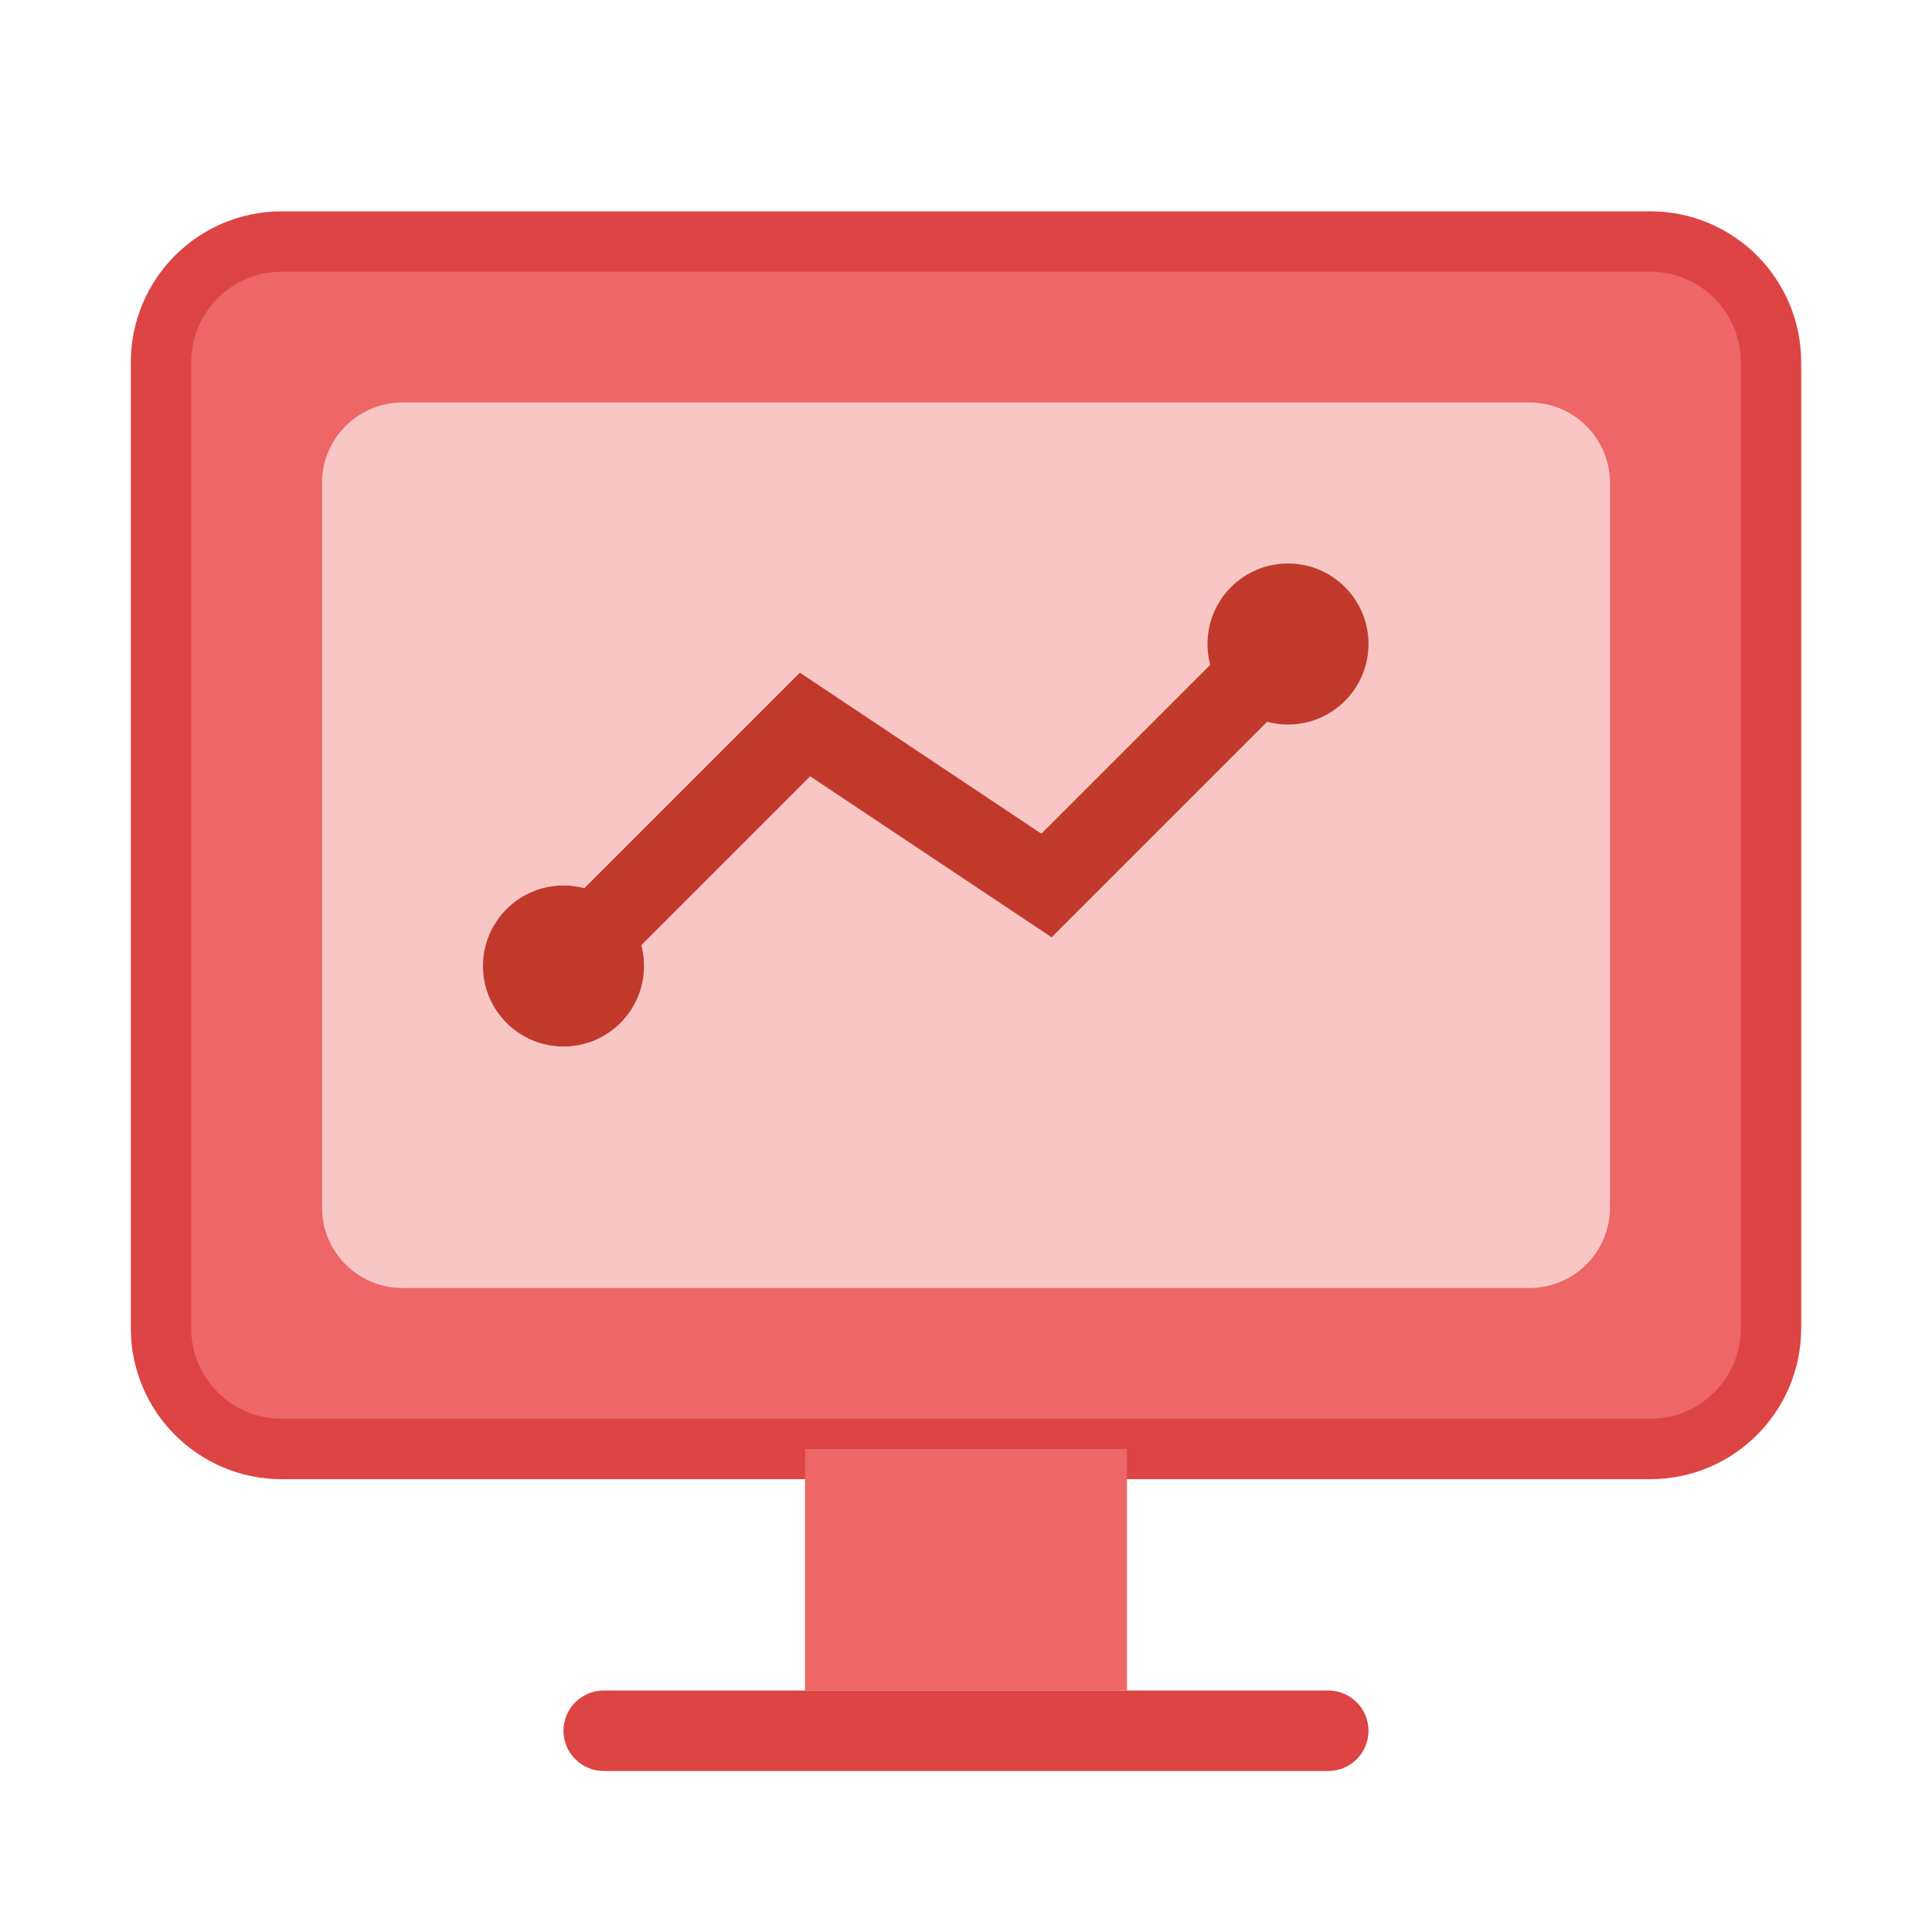
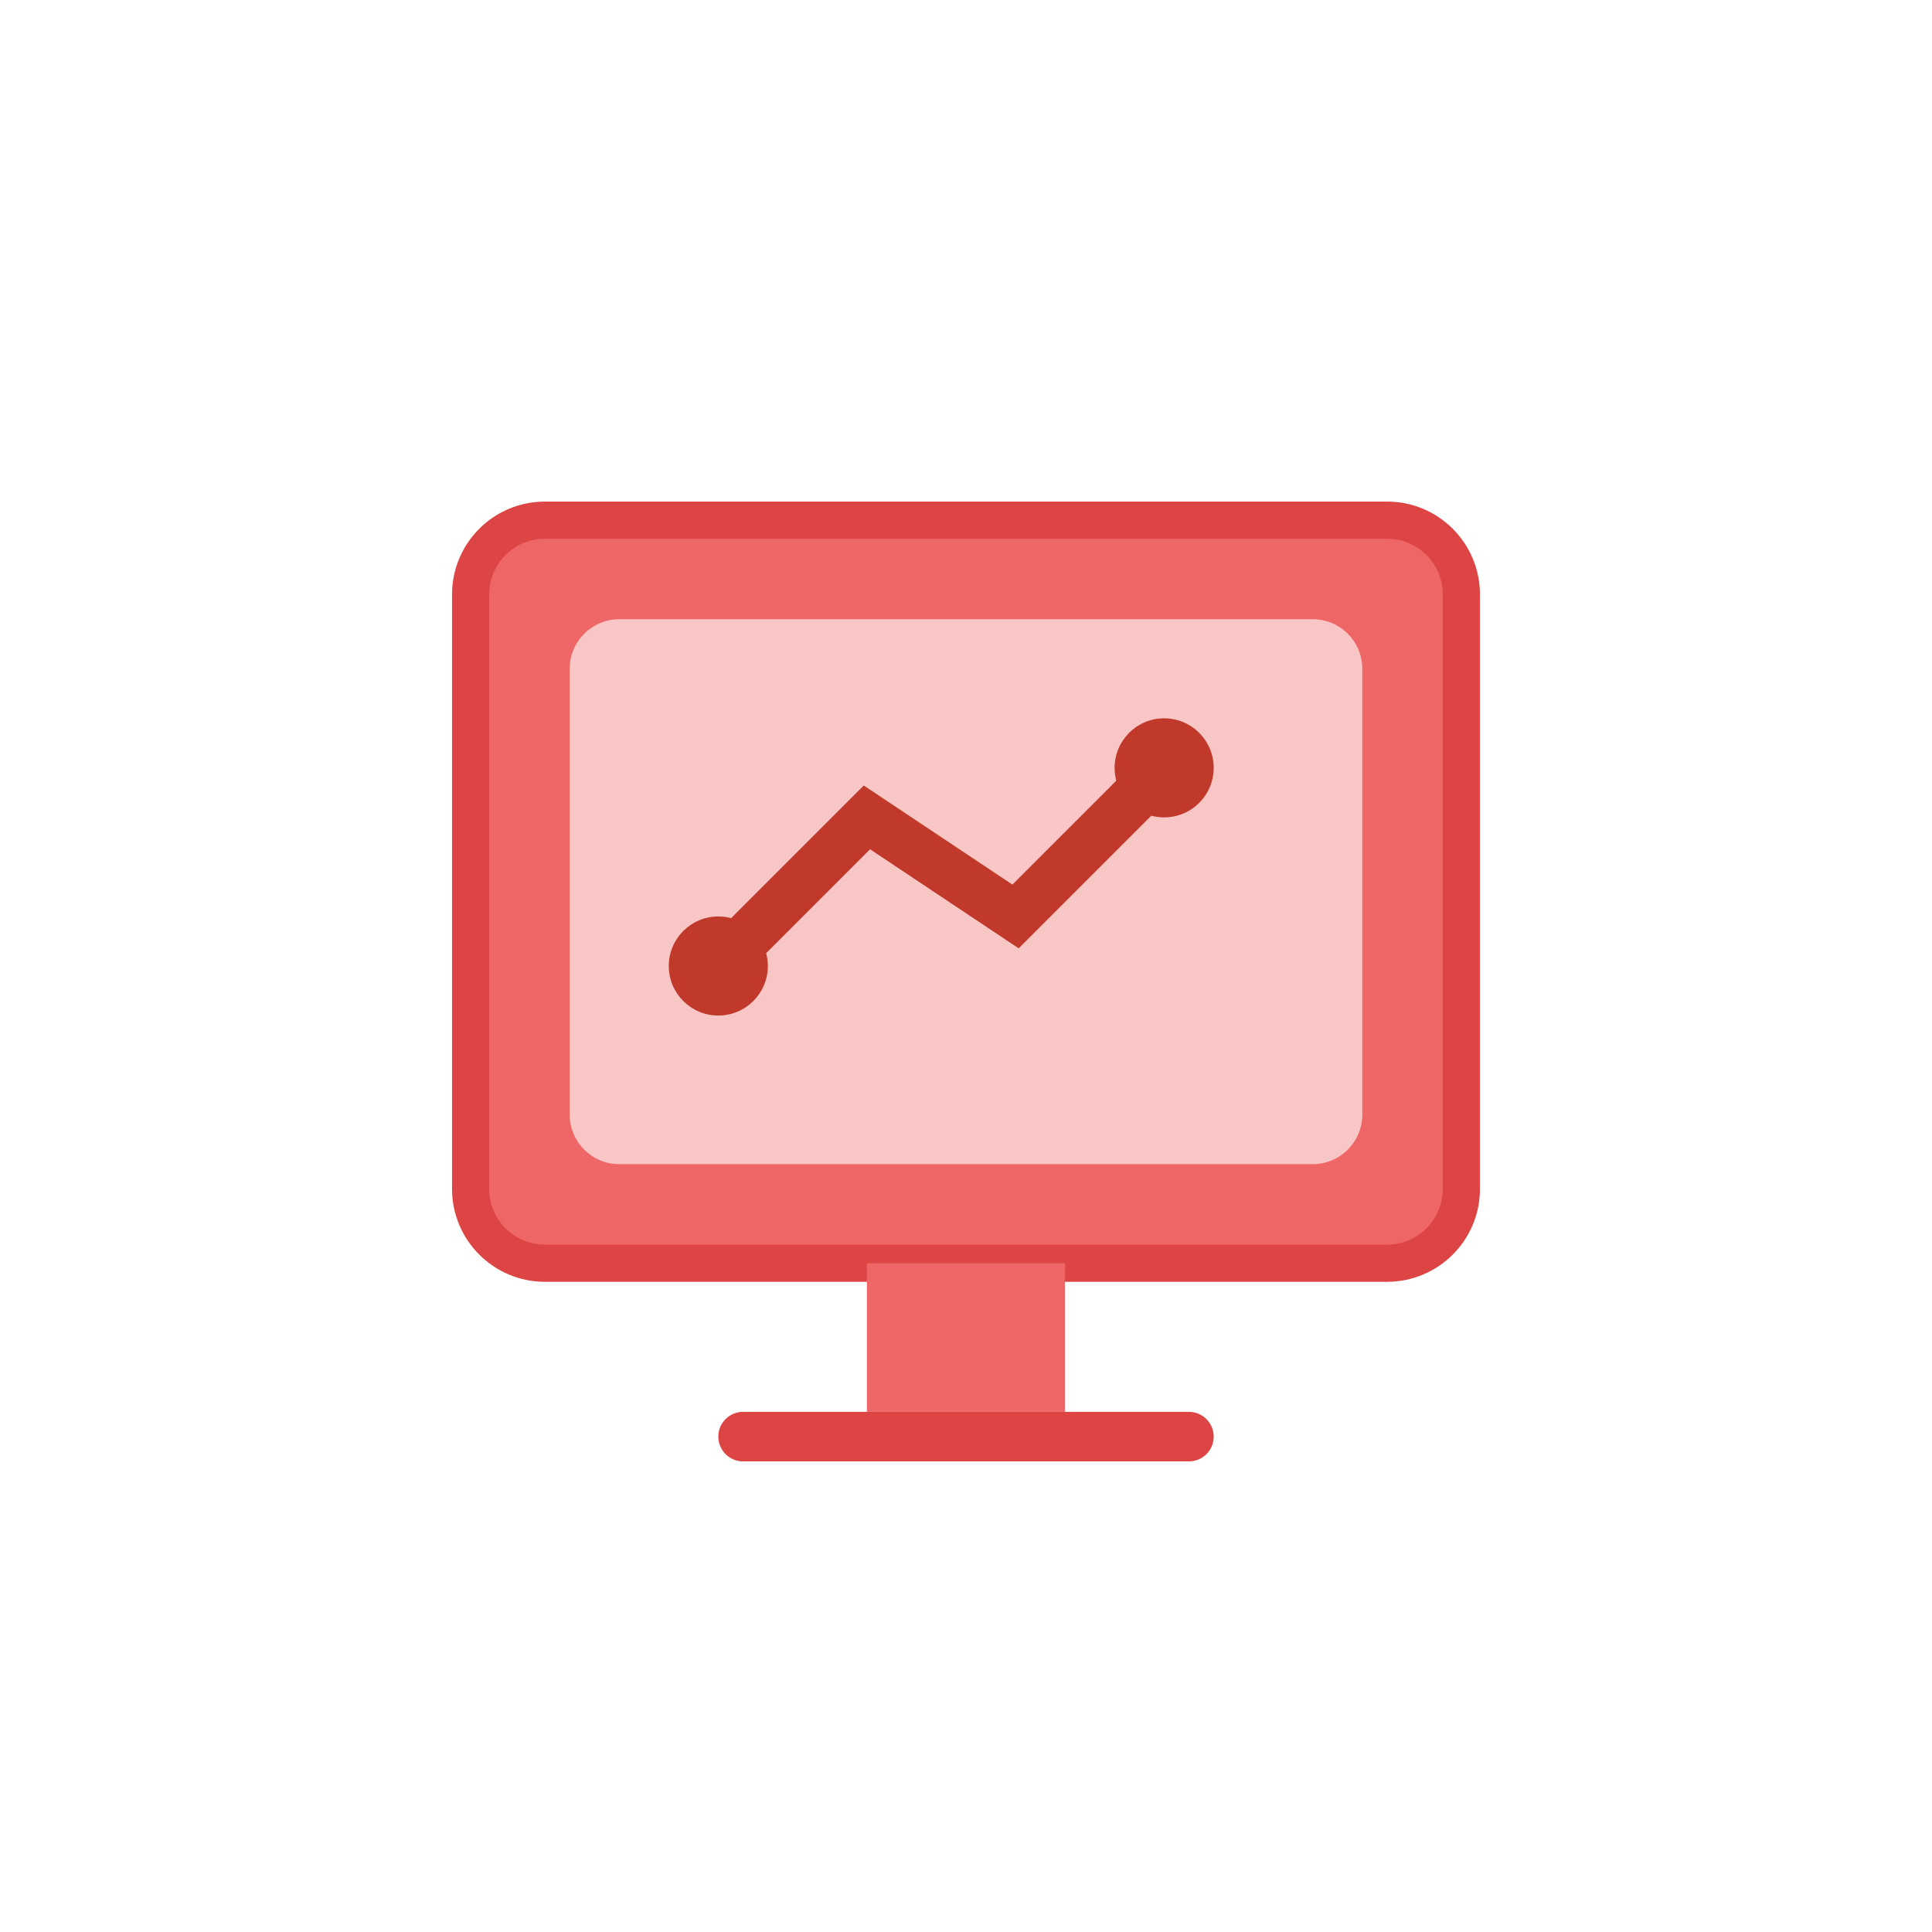
- <svg xmlns="http://www.w3.org/2000/svg" viewBox="0 0 48 48" fill="none">
+ <svg xmlns="http://www.w3.org/2000/svg" viewBox="-15 -15 78 78" width="78" height="78" fill="none">
  <rect x="4" y="6" width="40" height="30" rx="3" fill="#ee6666" stroke="#d44" stroke-width="1.5" />
  <rect x="8" y="10" width="32" height="22" rx="2" fill="#f9c6c6" />
  <rect x="20" y="36" width="8" height="6" fill="#ee6666" />
  <rect x="14" y="42" width="20" height="2" rx="1" fill="#d44" />
  <polyline points="14,24 20,18 26,22 32,16" stroke="#c0392b" stroke-width="2" fill="none" stroke-linecap="round" />
  <circle cx="14" cy="24" r="2" fill="#c0392b" />
  <circle cx="32" cy="16" r="2" fill="#c0392b" />
</svg>
